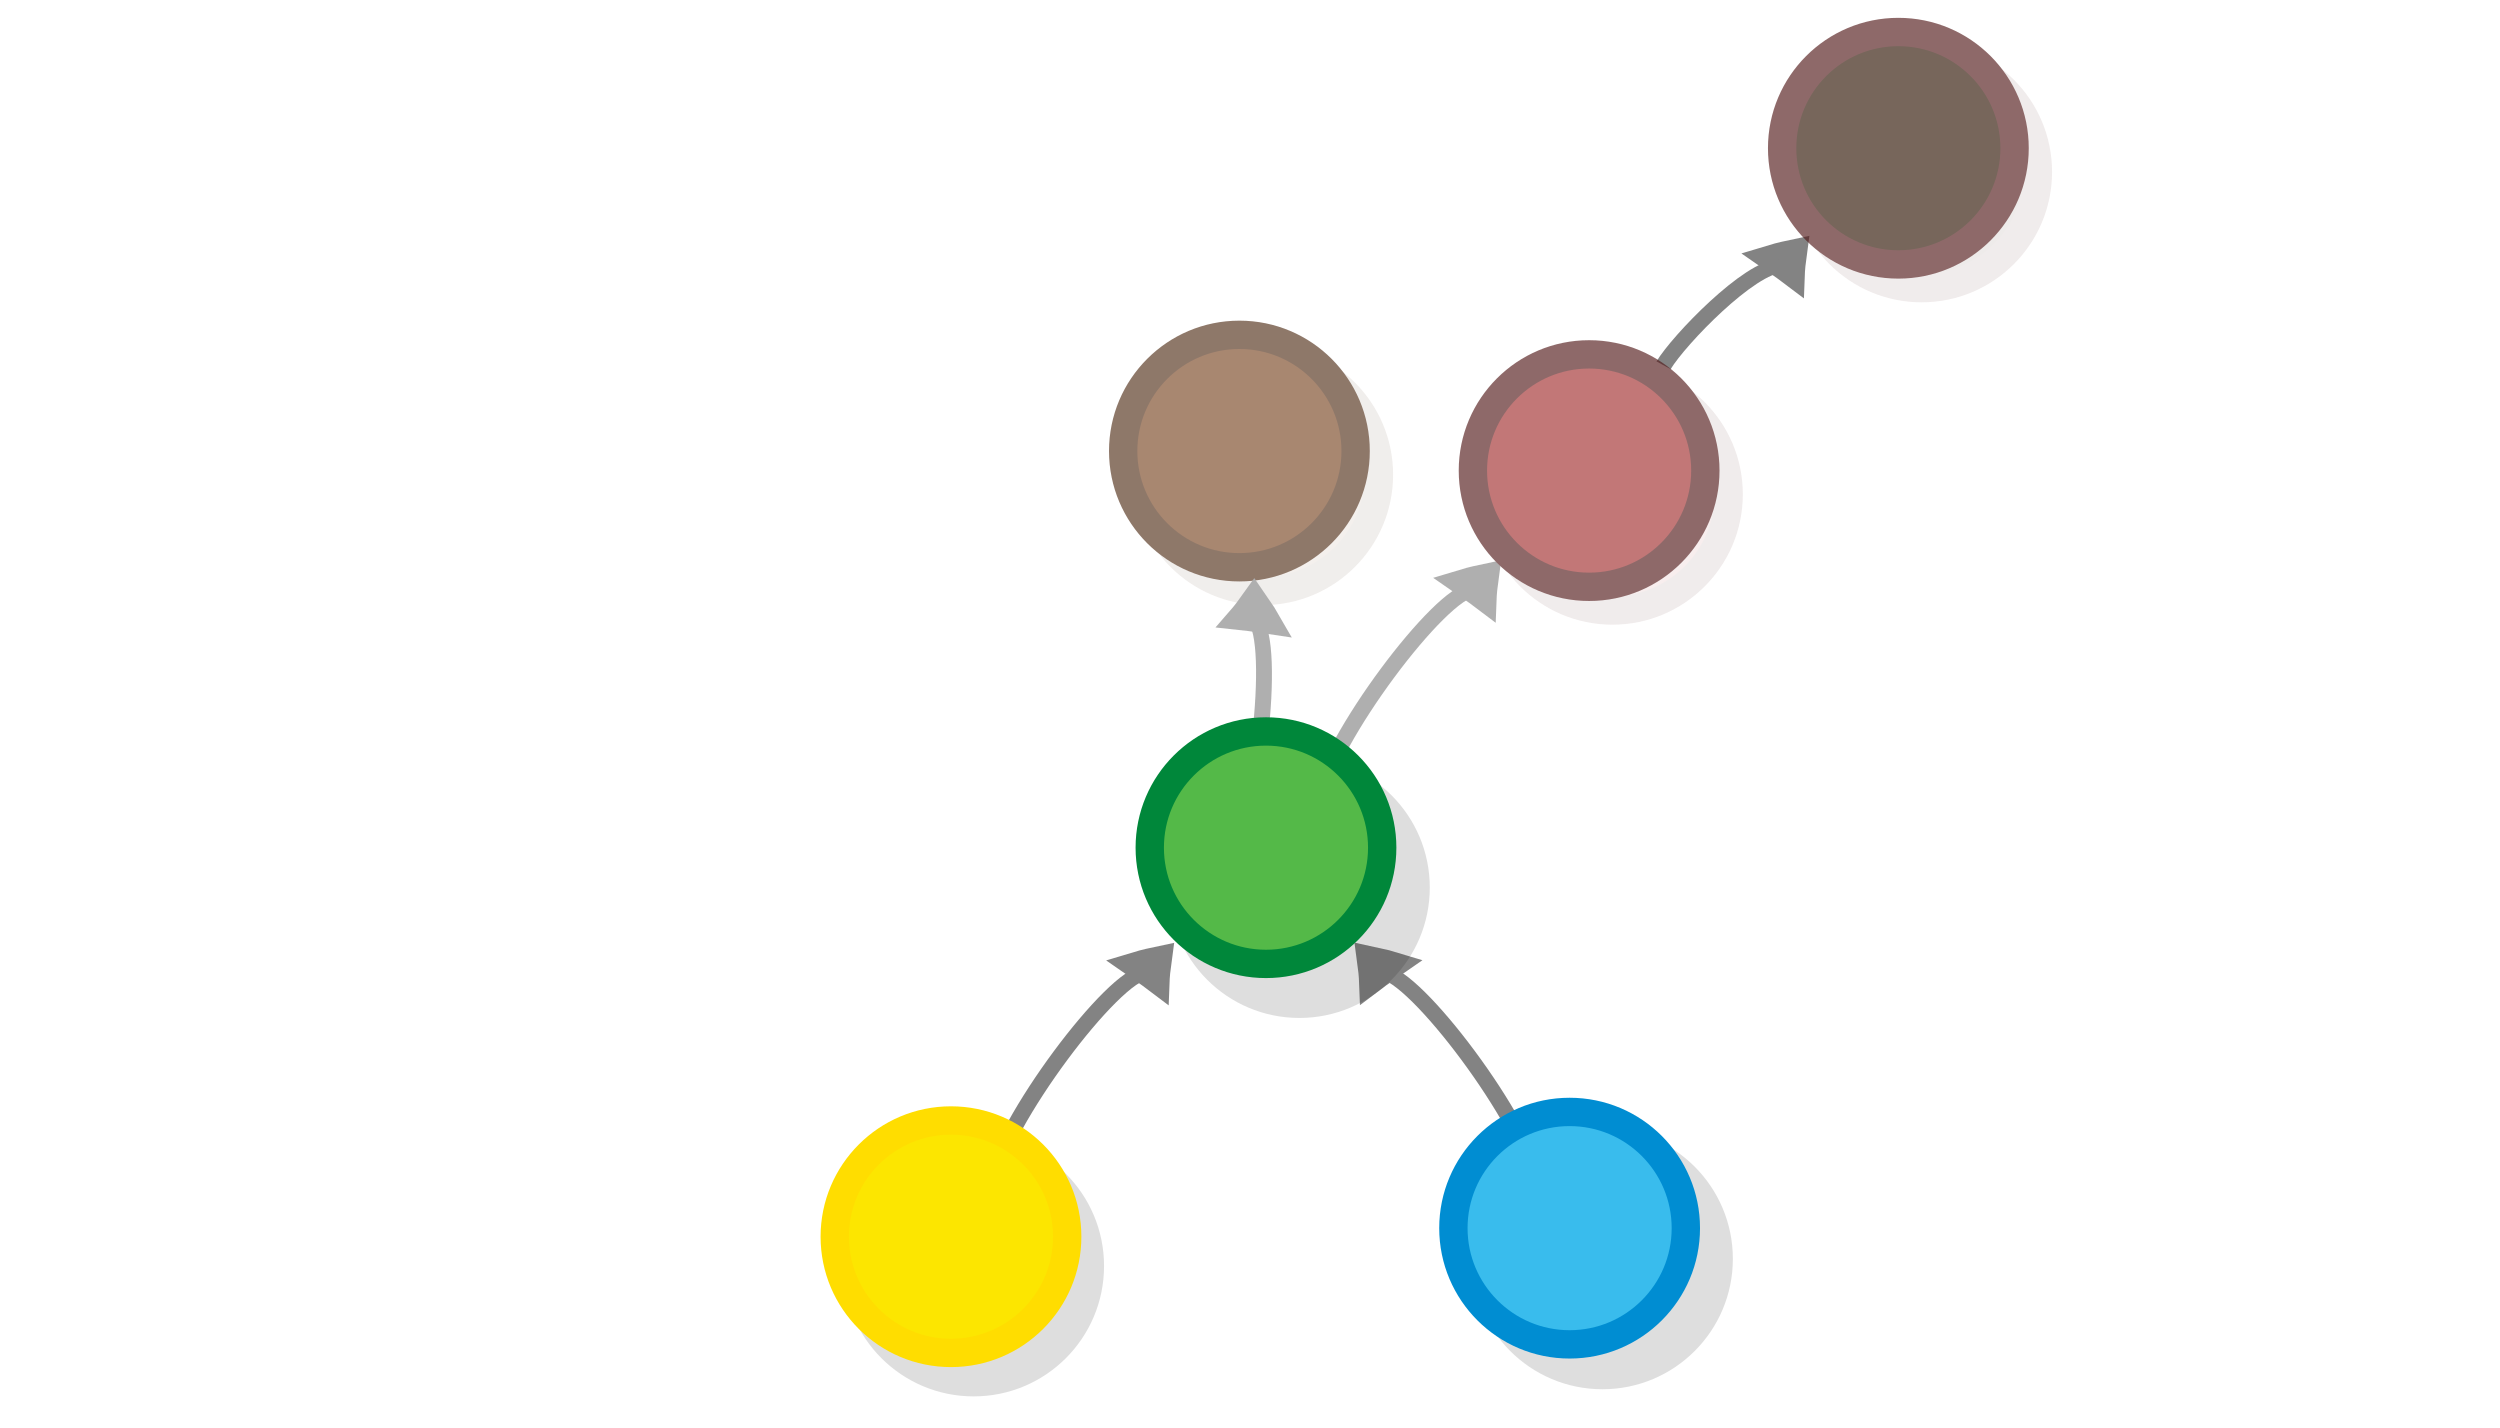
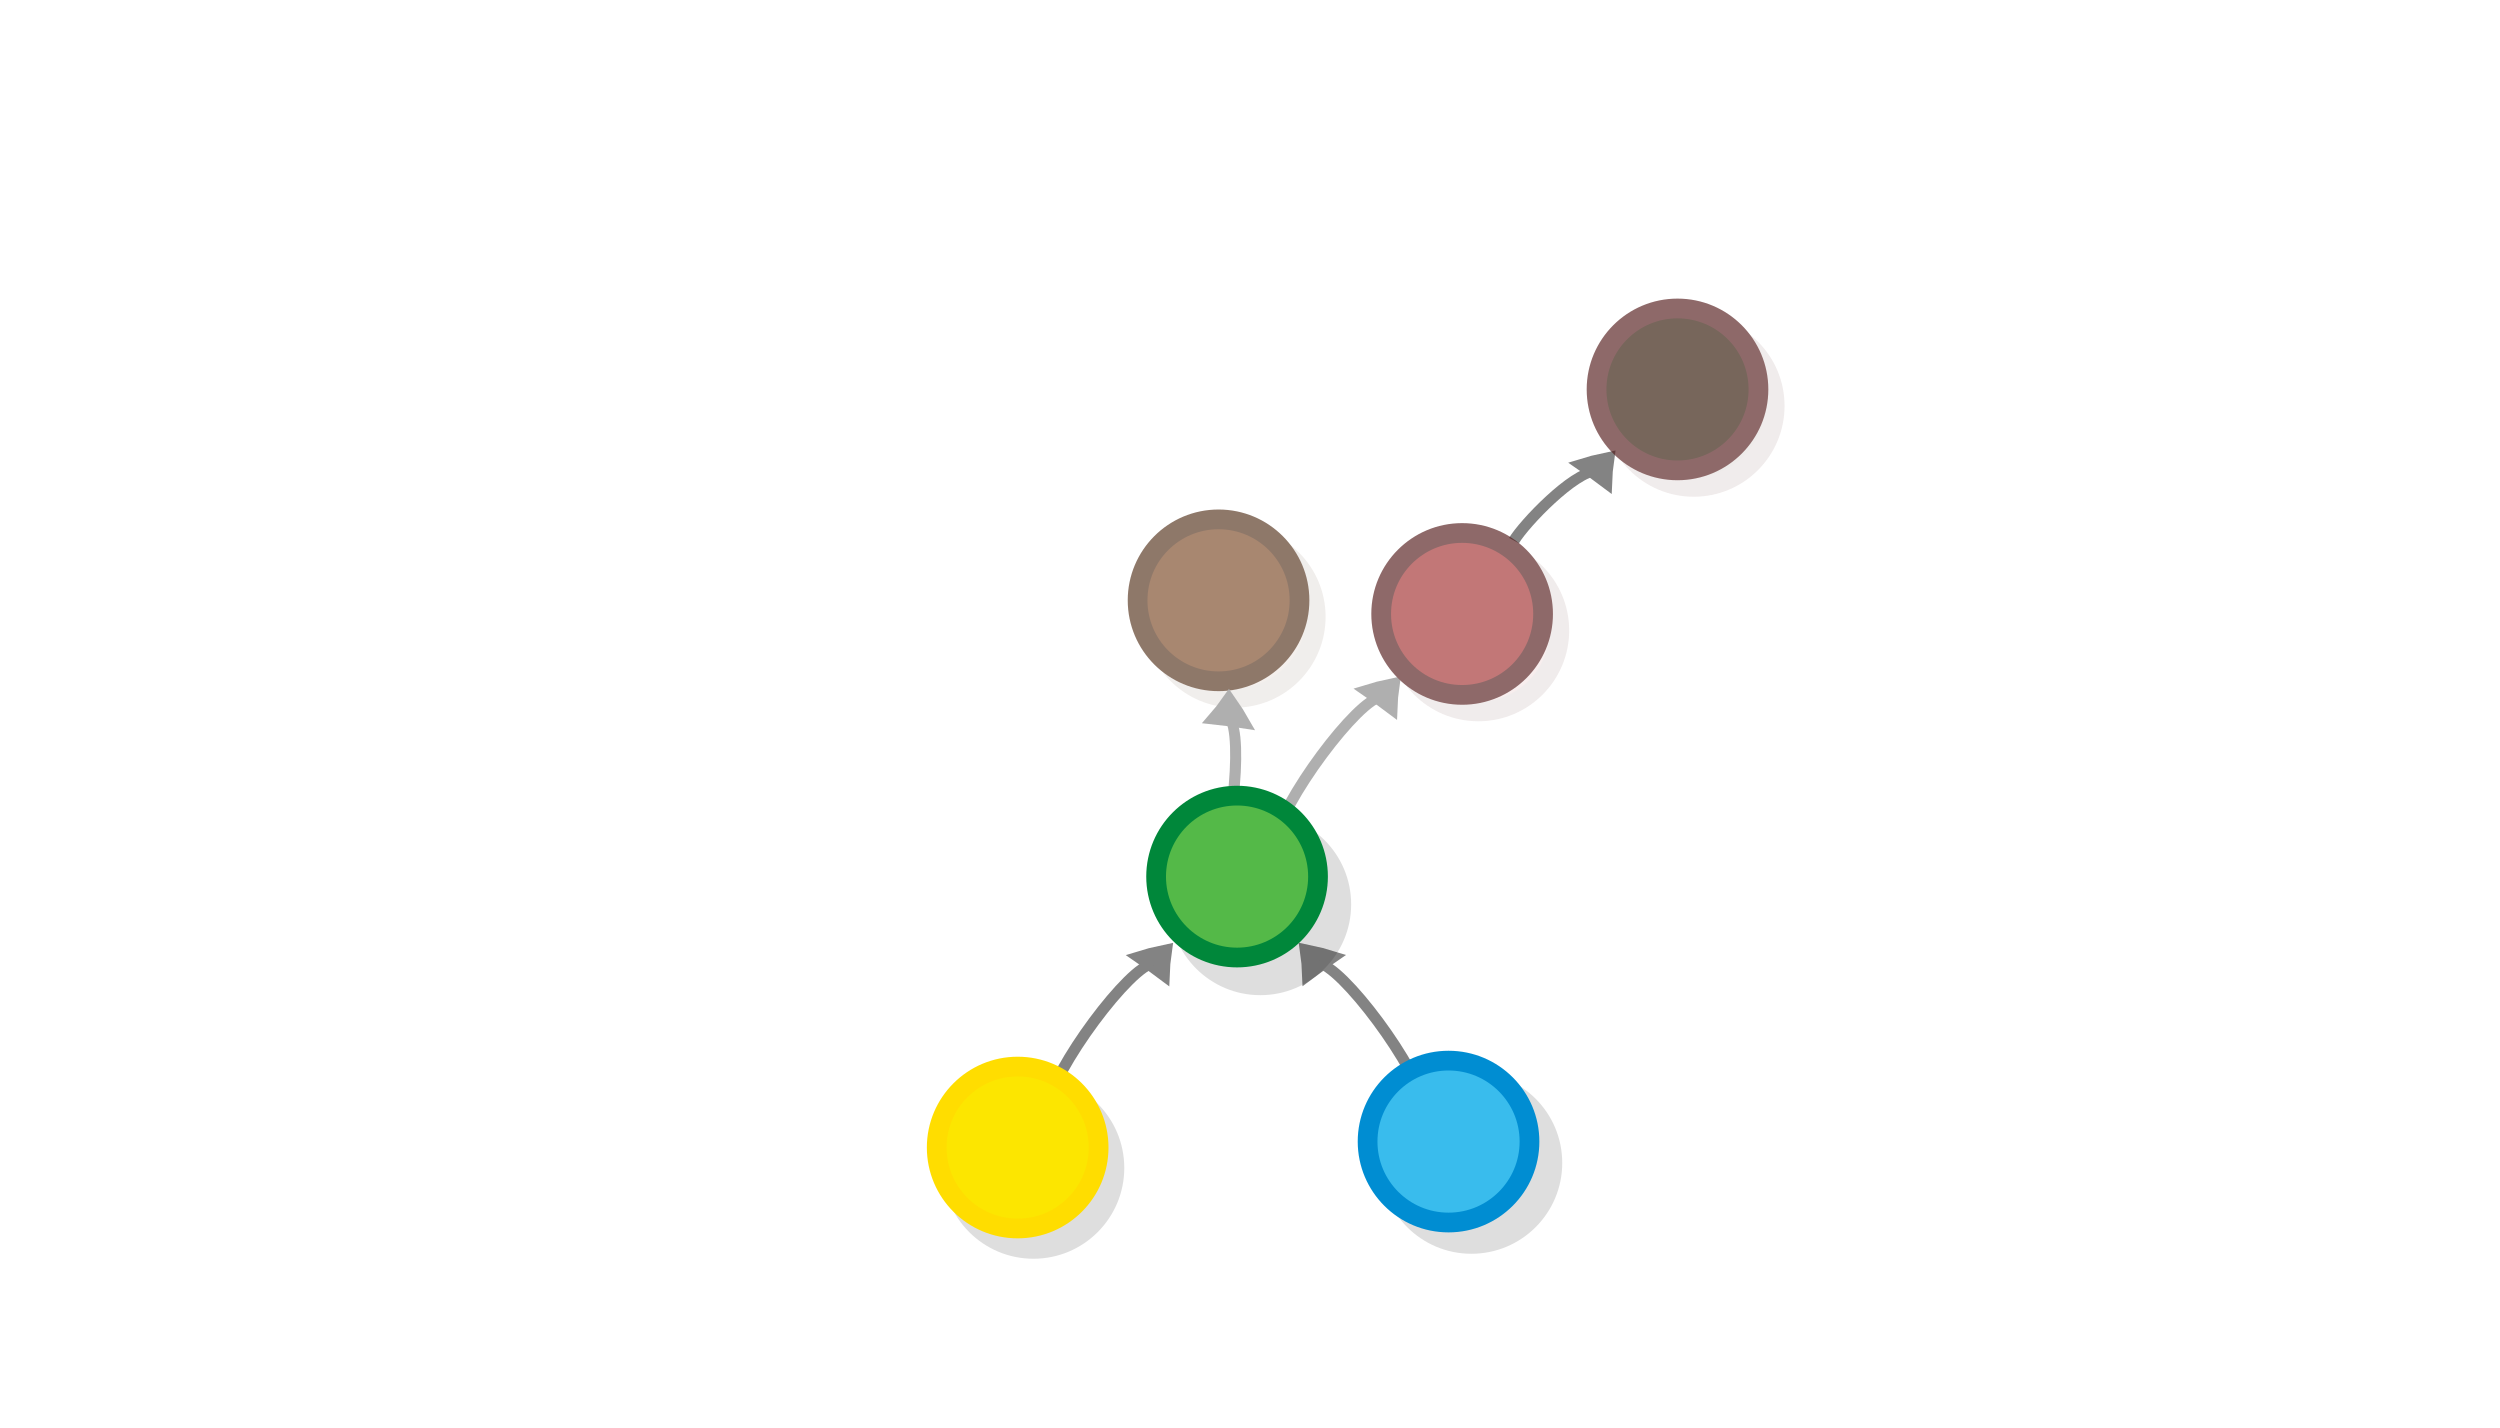
<svg xmlns="http://www.w3.org/2000/svg" viewBox="0 0 595.3 340" version="1.1" id="svg3397" width="595.3" height="340">
  <defs id="defs3401" />
-   <g style="display:inline;fill:#dddddd;stroke:#838383;stroke-width:6.389;stroke-miterlimit:10" id="g1482-7-0-4-3" transform="matrix(0.1731024,-0.2638171,0.3805403,0.2230312,134.9057,261.4314)">
+   <g style="display:inline;fill:#dddddd;stroke:#838383;stroke-width:6.389;stroke-miterlimit:10" id="g1482-7-0-4-3" transform="matrix(0.1205631,-0.1837445,0.2650404,0.1553377,178.5706,250.2292)">
    <path style="stroke-width:35.526" id="path1478-7-9-0-6" transform="matrix(0.4768,-0.02932,0.03214,0.42867,147.58,197.367)" d="m 315.1,101.79 c 10.682,-4.135 21.77,-7.738 33.127,-11.074 -8.518,-8.139 -17.577,-16.01 -27.178,-23.616 -2.04,12.119 -3.103,21.663 -5.949,34.69 z" />
    <path style="fill:none;stroke-width:10.649;paint-order:markers fill stroke" id="path1480-1-3-31-0" d="M 96.459,77.578 C 147.55,60.645 303.771,69.059 317.498,86.173" transform="matrix(0.89574,0,0,0.81736,18.384,154.236)" />
  </g>
-   <g id="g5761" transform="matrix(1.125003,0,0,1.125003,-49.5888,199.5304)">
+   <g id="g5761" transform="matrix(0.7835471,0,0,0.7835471,50.07311,207.116)">
    <circle cx="250.164" cy="90.603" r="24.6" id="circle3365" style="opacity:0.13;stroke:#000000;stroke-width:6;stroke-miterlimit:10" />
    <circle cx="245.364" cy="84.403" r="24.6" id="circle3379" style="fill:#fce600;stroke:#ffdd00;stroke-width:6;stroke-miterlimit:10" />
  </g>
-   <g style="display:inline;fill:#dddddd;stroke:#838383;stroke-width:6.389;stroke-miterlimit:10" id="g1482-7-0-4-3-4" transform="matrix(-0.1731024,-0.2638171,-0.3805403,0.2230312,467.2084,261.3805)">
+   <g style="display:inline;fill:#dddddd;stroke:#838383;stroke-width:6.389;stroke-miterlimit:10" id="g1482-7-0-4-3-4" transform="matrix(-0.1205631,-0.1837445,-0.2650404,0.1553377,410.0143,250.1937)">
    <path style="stroke-width:35.526" id="path1478-7-9-0-6-6" transform="matrix(0.4768,-0.02932,0.03214,0.42867,147.58,197.367)" d="m 315.1,101.79 c 10.682,-4.135 21.77,-7.738 33.127,-11.074 -8.518,-8.139 -17.577,-16.01 -27.178,-23.616 -2.04,12.119 -3.103,21.663 -5.949,34.69 z" />
    <path style="fill:none;stroke-width:10.649;paint-order:markers fill stroke" id="path1480-1-3-31-0-4" d="M 96.459,77.578 C 147.55,60.645 303.771,69.059 317.498,86.173" transform="matrix(0.89574,0,0,0.81736,18.384,154.236)" />
  </g>
-   <g id="g4359" transform="matrix(1.125003,0,0,1.125003,75.80191,218.6447)">
+   <g id="g4359" transform="matrix(0.7835471,0,0,0.7835471,137.4058,220.4289)">
    <circle cx="271.8" cy="72.1" r="24.6" id="circle3367" style="opacity:0.13;stroke:#000000;stroke-width:6;stroke-miterlimit:10" />
    <circle cx="264.848" cy="65.602" r="24.6" id="circle3381" style="fill:#39bced;stroke:#008dd2;stroke-width:6;stroke-miterlimit:10" />
  </g>
-   <g style="display:inline;fill:#dddddd;stroke:#838383;stroke-width:6.389;stroke-miterlimit:10" id="g1482-7-0-4-3-2-9" transform="matrix(0.1731024,-0.2638171,0.3805403,0.2230312,286.1672,93.08424)">
+   <g style="display:inline;fill:#dddddd;stroke:#838383;stroke-width:6.389;stroke-miterlimit:10" id="g1482-7-0-4-3-2-9" transform="matrix(0.1205631,-0.1837445,0.2650404,0.1553377,283.9219,132.9779)">
    <path style="stroke-width:35.526" id="path1478-7-9-0-6-1-7" transform="matrix(0.4768,-0.02932,0.03214,0.42867,147.58,197.367)" d="m 315.1,101.79 c 10.682,-4.135 21.77,-7.738 33.127,-11.074 -8.518,-8.139 -17.577,-16.01 -27.178,-23.616 -2.04,12.119 -3.103,21.663 -5.949,34.69 z" />
    <path style="fill:none;stroke-width:10.649;paint-order:markers fill stroke" id="path1480-1-3-31-0-8-5" d="M 195.103,57.339 C 219.94,56.591 303.771,69.059 317.498,86.173" transform="matrix(0.89574,0,0,0.81736,18.384,154.236)" />
  </g>
-   <g id="g4994" style="opacity:0.644" transform="matrix(1.125003,0,0,1.125003,-49.17519,-3.314616)">
+   <g id="g4994" style="opacity:0.644" transform="matrix(0.7835471,0,0,0.7835471,50.36118,65.83764)">
    <g transform="matrix(0.1538683,-0.2345034,0.3382571,0.1982494,232.8424,154.3486)" id="g1482-7-0-4-3-2" style="display:inline;fill:#dddddd;stroke:#838383;stroke-width:6.389;stroke-miterlimit:10">
      <path d="m 315.1,101.79 c 10.682,-4.135 21.77,-7.738 33.127,-11.074 -8.518,-8.139 -17.577,-16.01 -27.178,-23.616 -2.04,12.119 -3.103,21.663 -5.949,34.69 z" transform="matrix(0.4768,-0.02932,0.03214,0.42867,147.58,197.367)" id="path1478-7-9-0-6-1" style="stroke-width:35.526" />
      <path transform="matrix(0.89574,0,0,0.81736,18.384,154.236)" d="M 96.459,77.578 C 147.55,60.645 303.771,69.059 317.498,86.173" id="path1480-1-3-31-0-8" style="fill:none;stroke-width:10.649;paint-order:markers fill stroke" />
    </g>
    <g style="fill:#2b1100;stroke:#501616" transform="translate(80.56658,-50.09542)" id="g5765-7-0">
      <g style="fill:#2b1100;stroke:#501616" transform="translate(18.84403,-5.567554)" id="g2634-4">
        <circle style="opacity:0.13;fill:#2b1100;stroke:#501616;stroke-width:6;stroke-miterlimit:10" id="circle3375-5-4" r="24.6" cy="94.998" cx="351.041" />
        <circle style="fill:#2b1100;stroke:#501616;stroke-width:6;stroke-miterlimit:10" id="circle3389-0-5" r="24.6" cy="89.983" cx="346.11" />
      </g>
    </g>
    <g style="fill:#a02c2c;stroke:#501616" transform="translate(15.11352,18.13724)" id="g5765-7">
      <g style="fill:#a02c2c;stroke:#501616" transform="translate(18.84403,-5.567554)" id="g2634">
        <circle style="opacity:0.13;fill:#a02c2c;stroke:#501616;stroke-width:6;stroke-miterlimit:10" id="circle3375-5" r="24.6" cy="94.998" cx="351.041" />
        <circle style="fill:#a02c2c;stroke:#501616;stroke-width:6;stroke-miterlimit:10" id="circle3389-0" r="24.6" cy="89.983" cx="346.11" />
      </g>
    </g>
    <g style="fill:#784421;stroke:#502d16" transform="translate(-58.90917,14.00004)" id="g5765-7-5">
      <g style="fill:#784421;stroke:#502d16" transform="translate(18.84403,-5.567554)" id="g2634-6">
        <circle style="opacity:0.13;fill:#784421;stroke:#502d16;stroke-width:6;stroke-miterlimit:10" id="circle3375-5-3" r="24.6" cy="94.998" cx="351.041" />
        <circle style="fill:#784421;stroke:#502d16;stroke-width:6;stroke-miterlimit:10" id="circle3389-0-2" r="24.6" cy="89.983" cx="346.11" />
      </g>
    </g>
    <g transform="matrix(0.04845633,-0.2762595,-0.3822606,-0.08716387,380.4424,237.3023)" id="g1482-7-0-4-3-2-6" style="display:inline;fill:#dddddd;stroke:#838383;stroke-width:6.389;stroke-miterlimit:10">
      <path d="m 315.1,101.79 c 10.682,-4.135 21.77,-7.738 33.127,-11.074 -8.518,-8.139 -17.577,-16.01 -27.178,-23.616 -2.04,12.119 -3.103,21.663 -5.949,34.69 z" transform="matrix(0.4768,-0.02932,0.03214,0.42867,147.58,197.367)" id="path1478-7-9-0-6-1-8" style="stroke-width:35.526" />
      <path transform="matrix(0.89574,0,0,0.81736,18.384,154.236)" d="M 96.459,77.578 C 147.55,60.645 303.771,69.059 317.498,86.173" id="path1480-1-3-31-0-8-9" style="fill:none;stroke-width:10.649;paint-order:markers fill stroke" />
    </g>
  </g>
-   <g id="g5765" transform="matrix(1.125003,0,0,1.125003,-85.5114,104.4732)">
+   <g id="g5765" transform="matrix(0.7835471,0,0,0.7835471,25.05358,140.9101)">
    <circle cx="351.041" cy="94.998" r="24.6" id="circle3375" style="opacity:0.13;stroke:#000000;stroke-width:6;stroke-miterlimit:10" />
    <circle cx="343.969" cy="86.557" r="24.6" id="circle3389" style="fill:#54b948;stroke:#00873a;stroke-width:6;stroke-miterlimit:10" />
  </g>
</svg>
